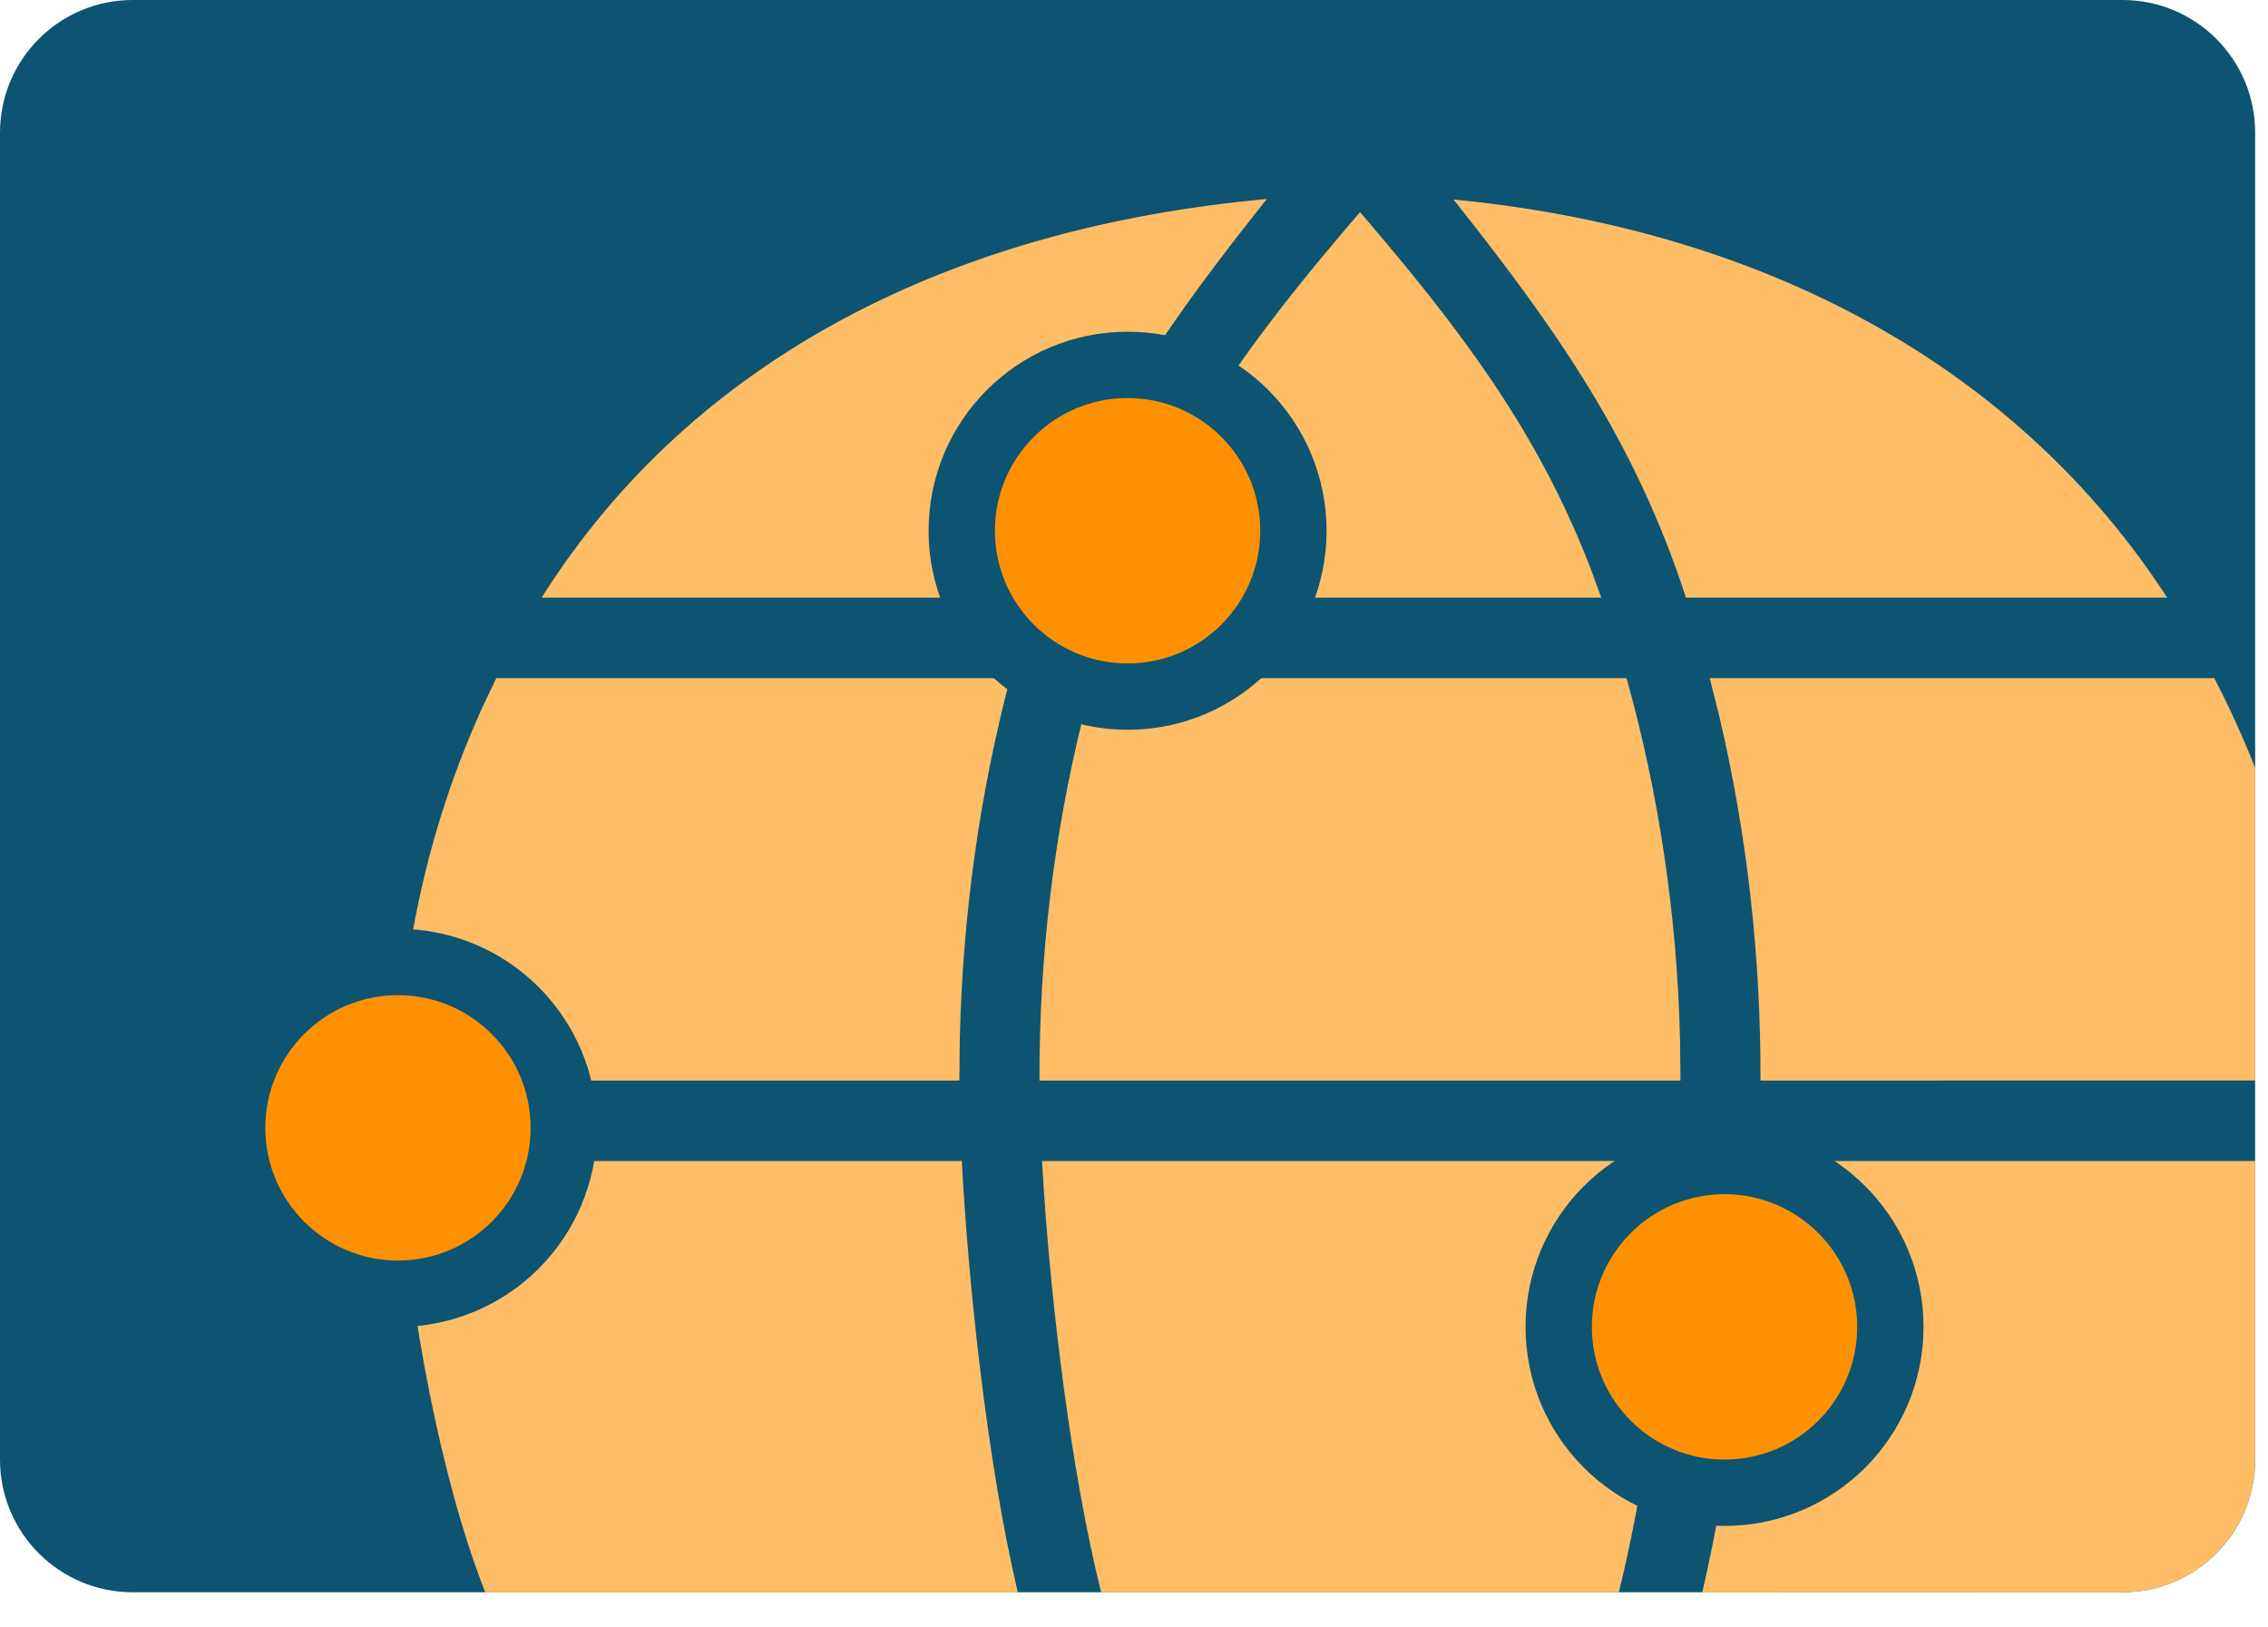
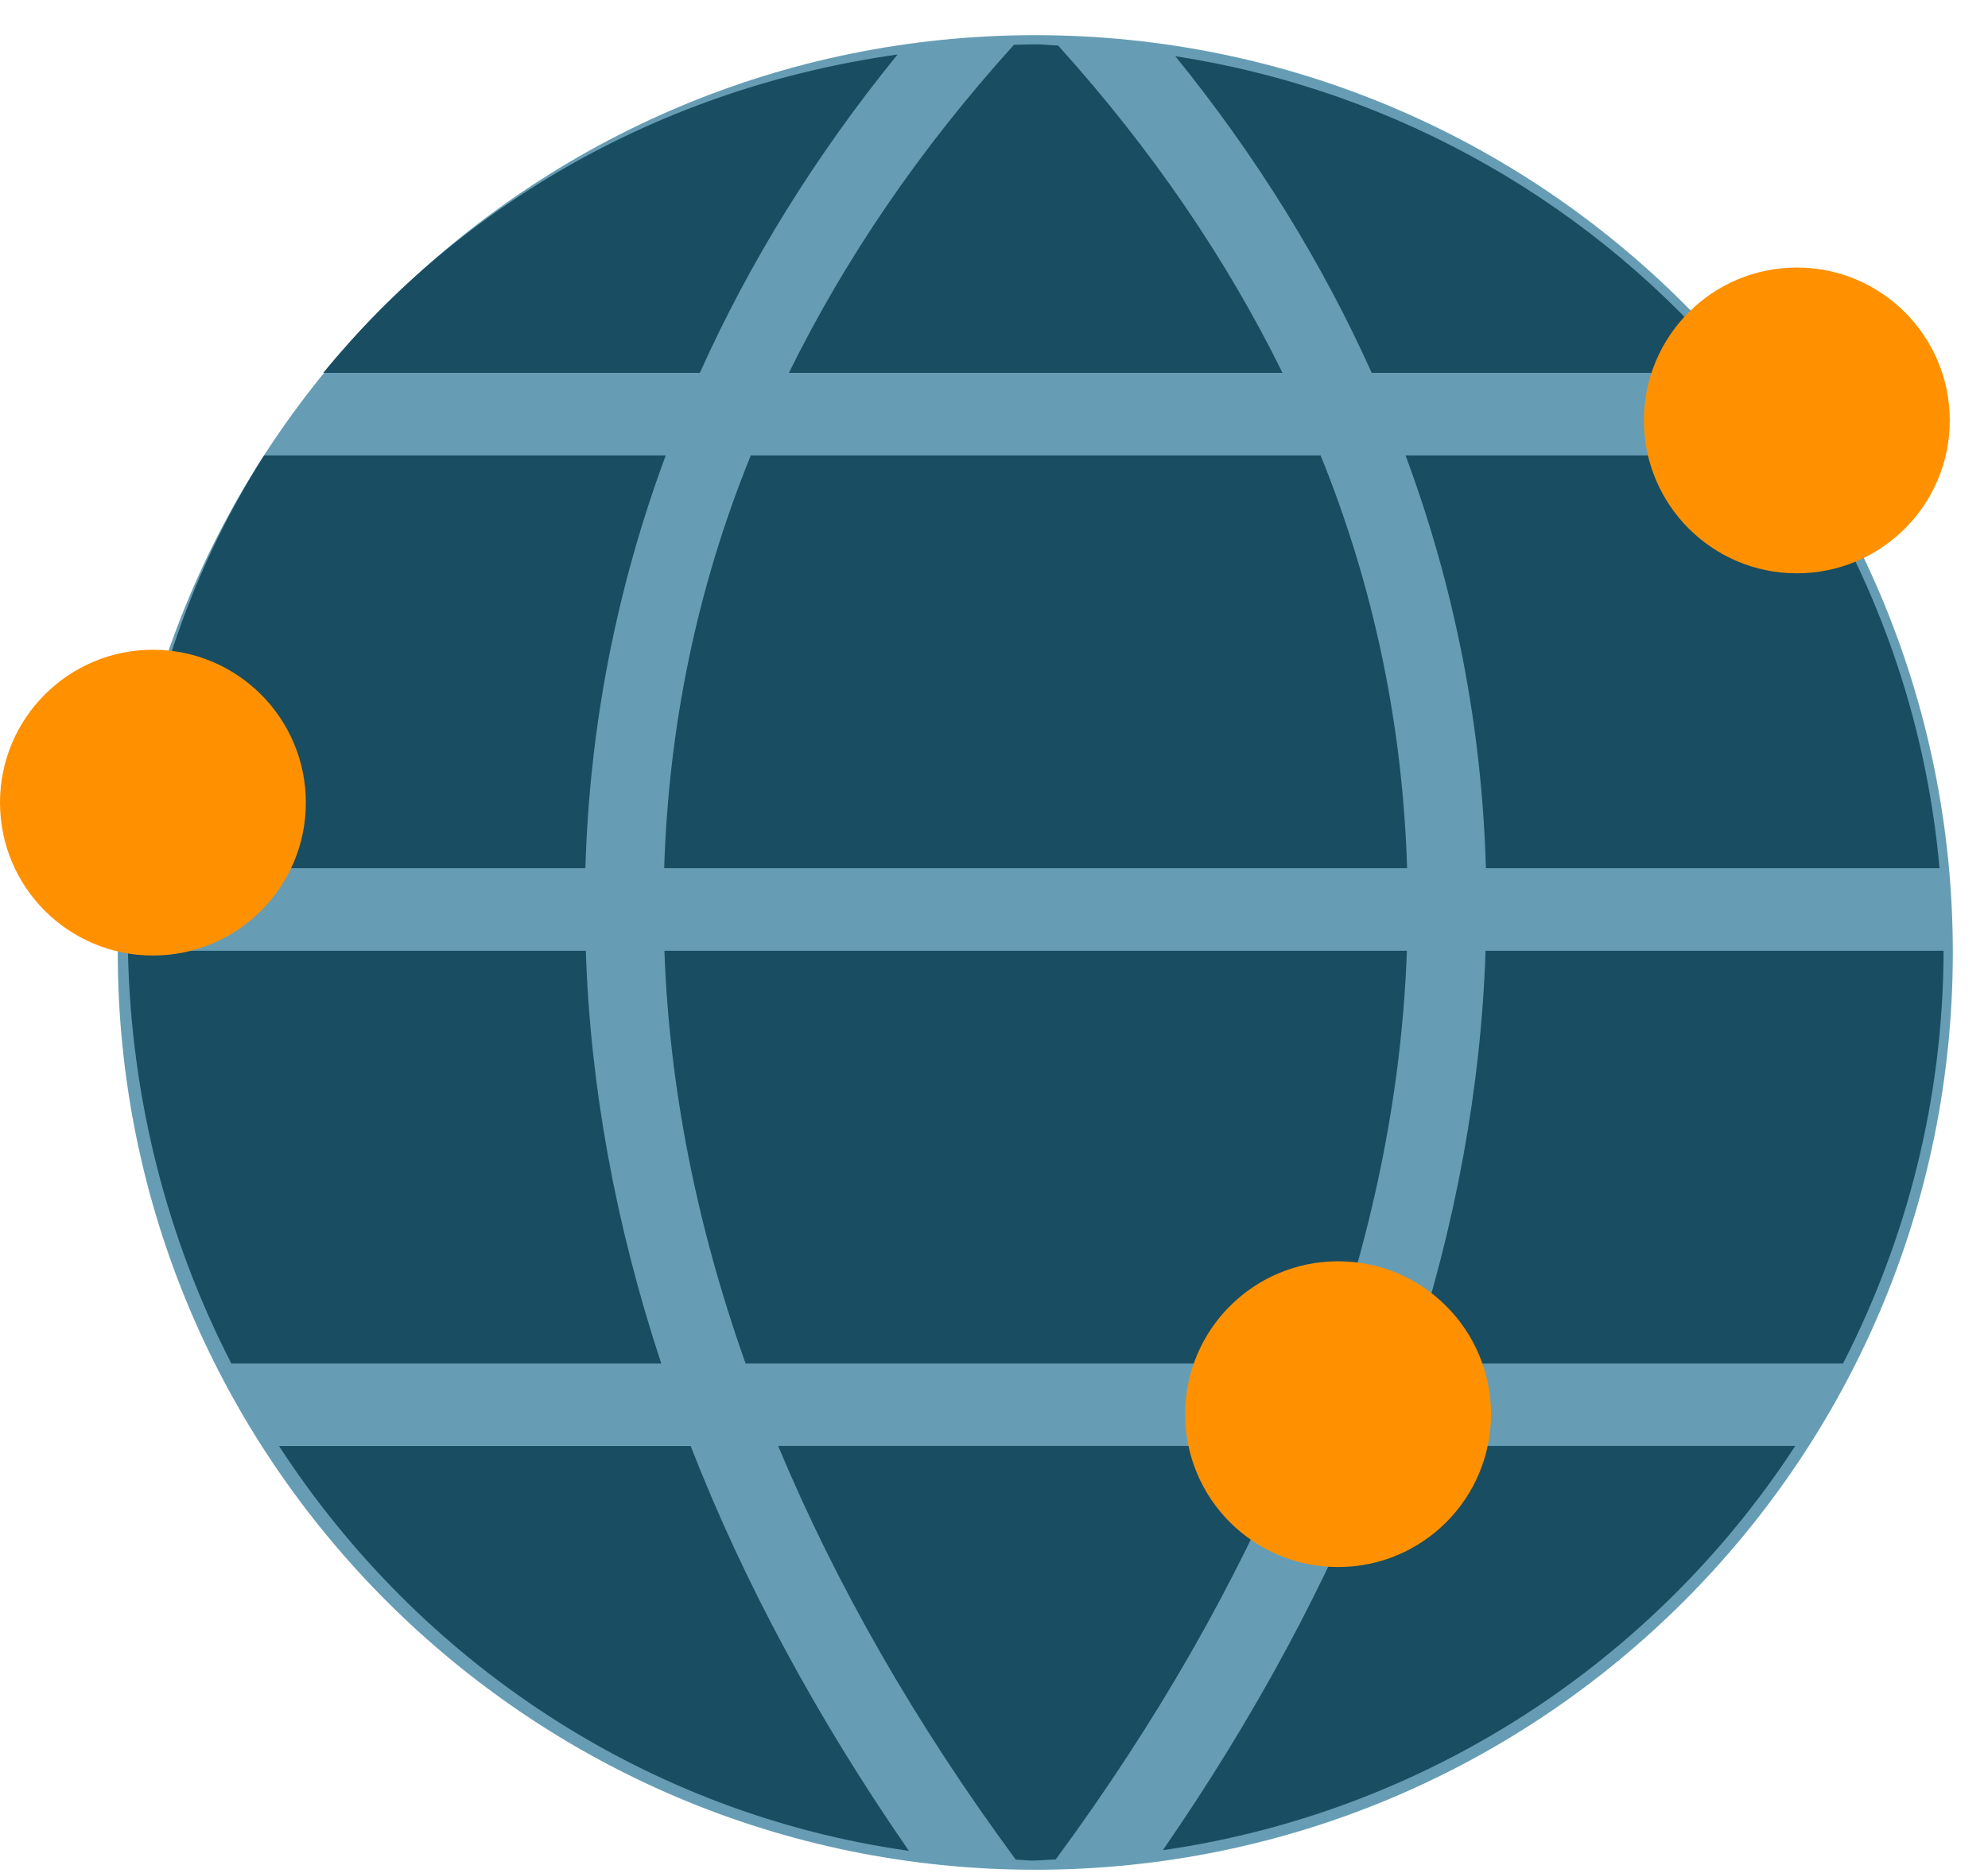
- <svg xmlns="http://www.w3.org/2000/svg" width="53px" height="38px" viewBox="0 0 53 38" version="1.1">
+ <svg xmlns="http://www.w3.org/2000/svg" width="52px" height="49px" viewBox="0 0 52 49" version="1.1">
  <g id="Desktop" stroke="none" stroke-width="1" fill="none" fill-rule="evenodd">
-     <g id="GDPR-MEDL-2" transform="translate(-614, -233)">
-       <g id="Group-17" transform="translate(614, 233)">
-         <rect id="Rectangle" fill="#0C5472" x="0" y="0" width="52.7" height="37.2" rx="3.1" />
-         <path d="M22.477,27.125 C22.62,29.876 23.054,34.105 23.785,37.203 L11.34,37.203 C10.269,34.475 9.583,30.6 9.366,27.703 L9.328,27.125 L22.477,27.125 Z M39.21,27.125 C39.06,29.876 38.598,34.106 37.83,37.202 L25.732,37.202 C25.02,34.341 24.573,30.511 24.391,27.775 L24.351,27.125 L39.21,27.125 Z M52.7,27.125 L52.7,34.1 C52.7,35.812 51.312,37.2 49.6,37.2 L39.779,37.203 C40.454,34.34 40.875,30.511 41.048,27.775 L41.086,27.125 L52.7,27.125 Z M38.01,15.843 C38.771,18.561 39.19,21.396 39.26,24.281 L39.27,25.245 L24.291,25.245 C24.283,22.349 24.625,19.496 25.31,16.753 L25.551,15.843 L38.01,15.843 Z M23.607,15.843 C22.887,18.57 22.495,21.404 22.429,24.283 L22.419,25.245 L9.3,25.245 C9.373,22.074 10.087,19.092 11.325,16.413 L11.598,15.843 L23.607,15.843 Z M51.744,15.843 C52.098,16.524 52.418,17.225 52.702,17.944 L52.7,25.243 L41.14,25.245 C41.149,22.356 40.829,19.505 40.182,16.756 L39.954,15.843 L51.744,15.843 Z M31.782,4.955 C34.126,7.691 35.918,10.045 37.162,13.26 L37.42,13.963 L26.141,13.963 C27.39,10.379 29.268,7.886 31.782,4.955 Z M33.967,4.661 C40.744,5.313 46.65,8.193 50.318,13.476 L50.646,13.963 L39.399,13.963 C38.205,10.298 36.391,7.717 33.967,4.661 Z M29.602,4.65 C27.334,7.505 25.603,9.951 24.41,13.244 L24.162,13.963 L12.657,13.963 C16.217,8.318 22.32,5.31 29.602,4.65 Z" id="Shape" fill="#FFBD66" />
-         <circle id="Oval" stroke="#0C5472" stroke-width="1.55" fill="#FF9100" cx="26.35" cy="12.4" r="3.875" />
-         <circle id="Oval-Copy-3" stroke="#0C5472" stroke-width="1.55" fill="#FF9100" cx="9.3" cy="26.35" r="3.875" />
-         <circle id="Oval-Copy-4" stroke="#0C5472" stroke-width="1.55" fill="#FF9100" cx="40.3" cy="31" r="3.875" />
+     <g id="Group-24-Copy-4">
+       <g id="Group-24-Copy-3">
+         <circle id="Oval" fill="#669DB4" cx="27.08" cy="24.92" r="24" />
+         <path d="M3.346,24.875 L15.323,24.875 C15.44,28.43 16.099,32.046 17.297,35.675 L6.052,35.675 C4.385,32.435 3.422,28.765 3.346,24.875 Z M15.312,22.715 L3.4,22.715 C3.674,18.729 4.908,15.057 6.908,11.915 L17.414,11.915 C16.122,15.399 15.42,19.017 15.312,22.715 Z M19.639,11.915 L34.543,11.915 C35.953,15.39 36.69,19.01 36.806,22.715 L17.373,22.715 C17.49,19.01 18.226,15.39 19.639,11.915 Z M17.379,24.875 L36.8,24.875 C36.673,28.421 35.971,32.033 34.675,35.675 L19.503,35.675 C18.209,32.033 17.505,28.419 17.379,24.875 Z M38.858,24.875 L50.838,24.875 C50.829,28.765 49.872,32.43 48.207,35.675 L36.882,35.675 C38.081,32.046 38.74,28.432 38.858,24.875 Z M38.867,22.715 C38.761,19.017 38.059,15.399 36.765,11.915 L46.967,11.915 C49.043,15.075 50.378,18.753 50.732,22.715 L38.867,22.715 Z M45.386,9.755 L35.88,9.755 C34.584,6.875 32.877,4.104 30.743,1.471 C36.599,2.376 41.764,5.396 45.386,9.755 Z M27.676,1.19 C30.13,3.908 32.078,6.774 33.547,9.755 L20.635,9.755 C22.108,6.767 24.058,3.895 26.521,1.173 C26.708,1.169 26.899,1.16 27.091,1.16 C27.29,1.16 27.482,1.186 27.676,1.19 Z M23.477,1.426 C21.326,4.072 19.606,6.86 18.306,9.755 L8.456,9.755 C12.064,5.335 17.33,2.294 23.477,1.426 Z M7.299,37.835 L18.066,37.835 C19.449,41.384 21.356,44.928 23.773,48.425 C16.915,47.457 10.979,43.492 7.299,37.835 Z M26.57,48.656 C23.92,45.06 21.861,41.44 20.354,37.832 L33.826,37.832 C32.318,41.438 30.262,45.056 27.614,48.65 C27.41,48.654 27.214,48.68 27.011,48.68 C26.86,48.68 26.717,48.658 26.57,48.656 Z M30.417,48.408 C32.828,44.915 34.731,41.375 36.113,37.832 L46.958,37.832 C43.293,43.448 37.331,47.41 30.417,48.408 Z" id="line/globe-2" fill="#194D62" />
+         <circle id="Oval" fill="#FF9100" cx="4" cy="21" r="4" />
+         <circle id="Oval-Copy" fill="#FF9100" cx="35" cy="37" r="4" />
+         <circle id="Oval-Copy-2" fill="#FF9100" cx="47" cy="11" r="4" />
      </g>
    </g>
  </g>
</svg>
